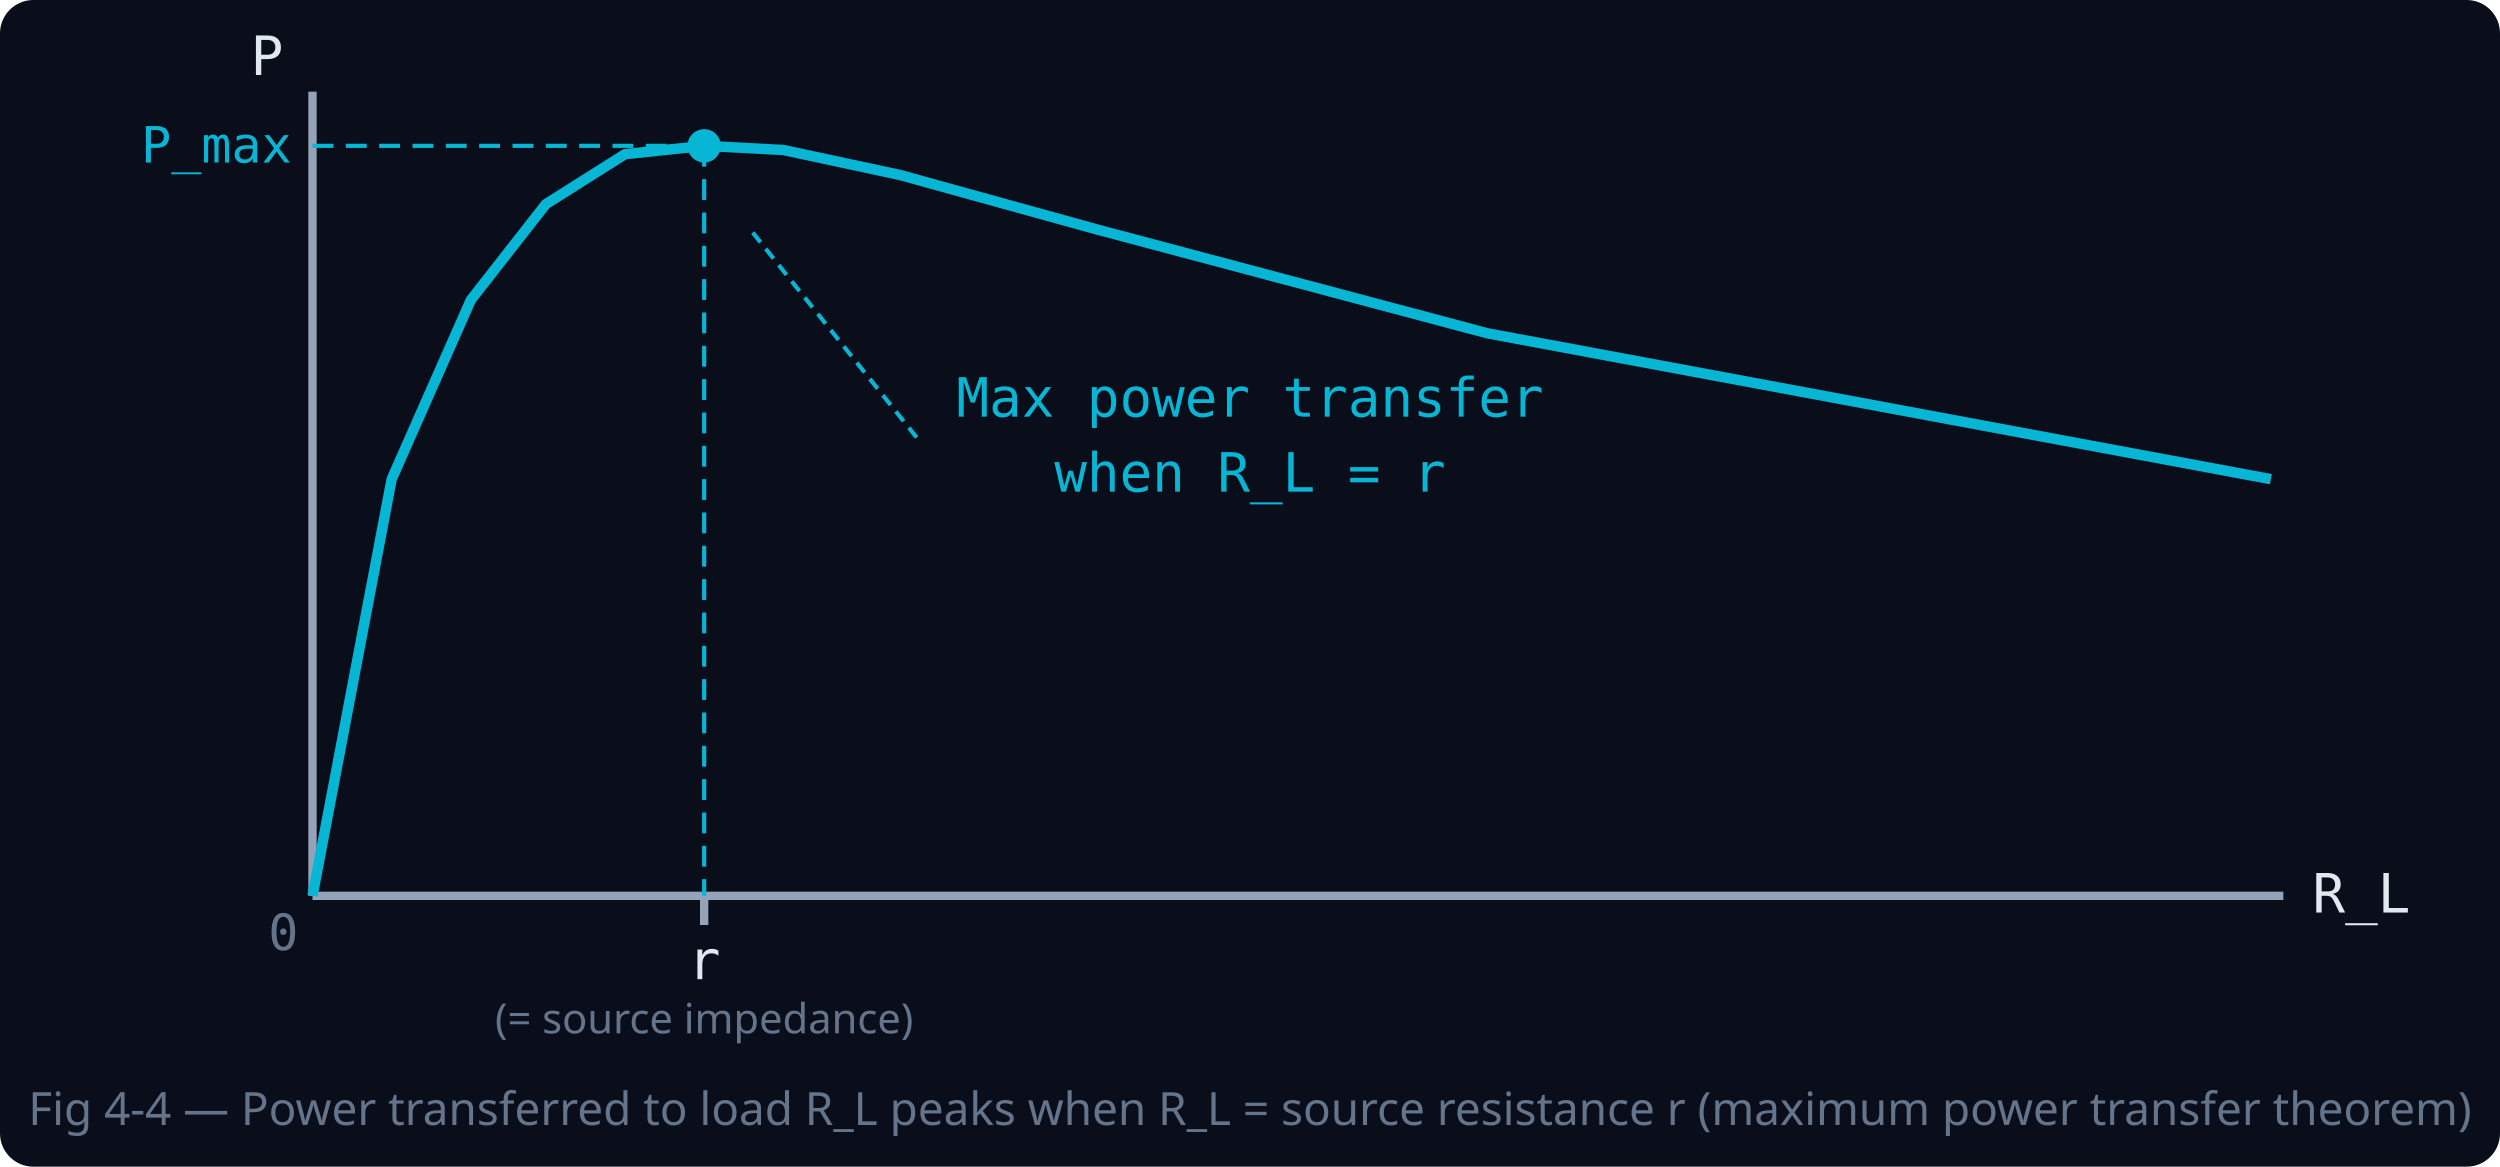
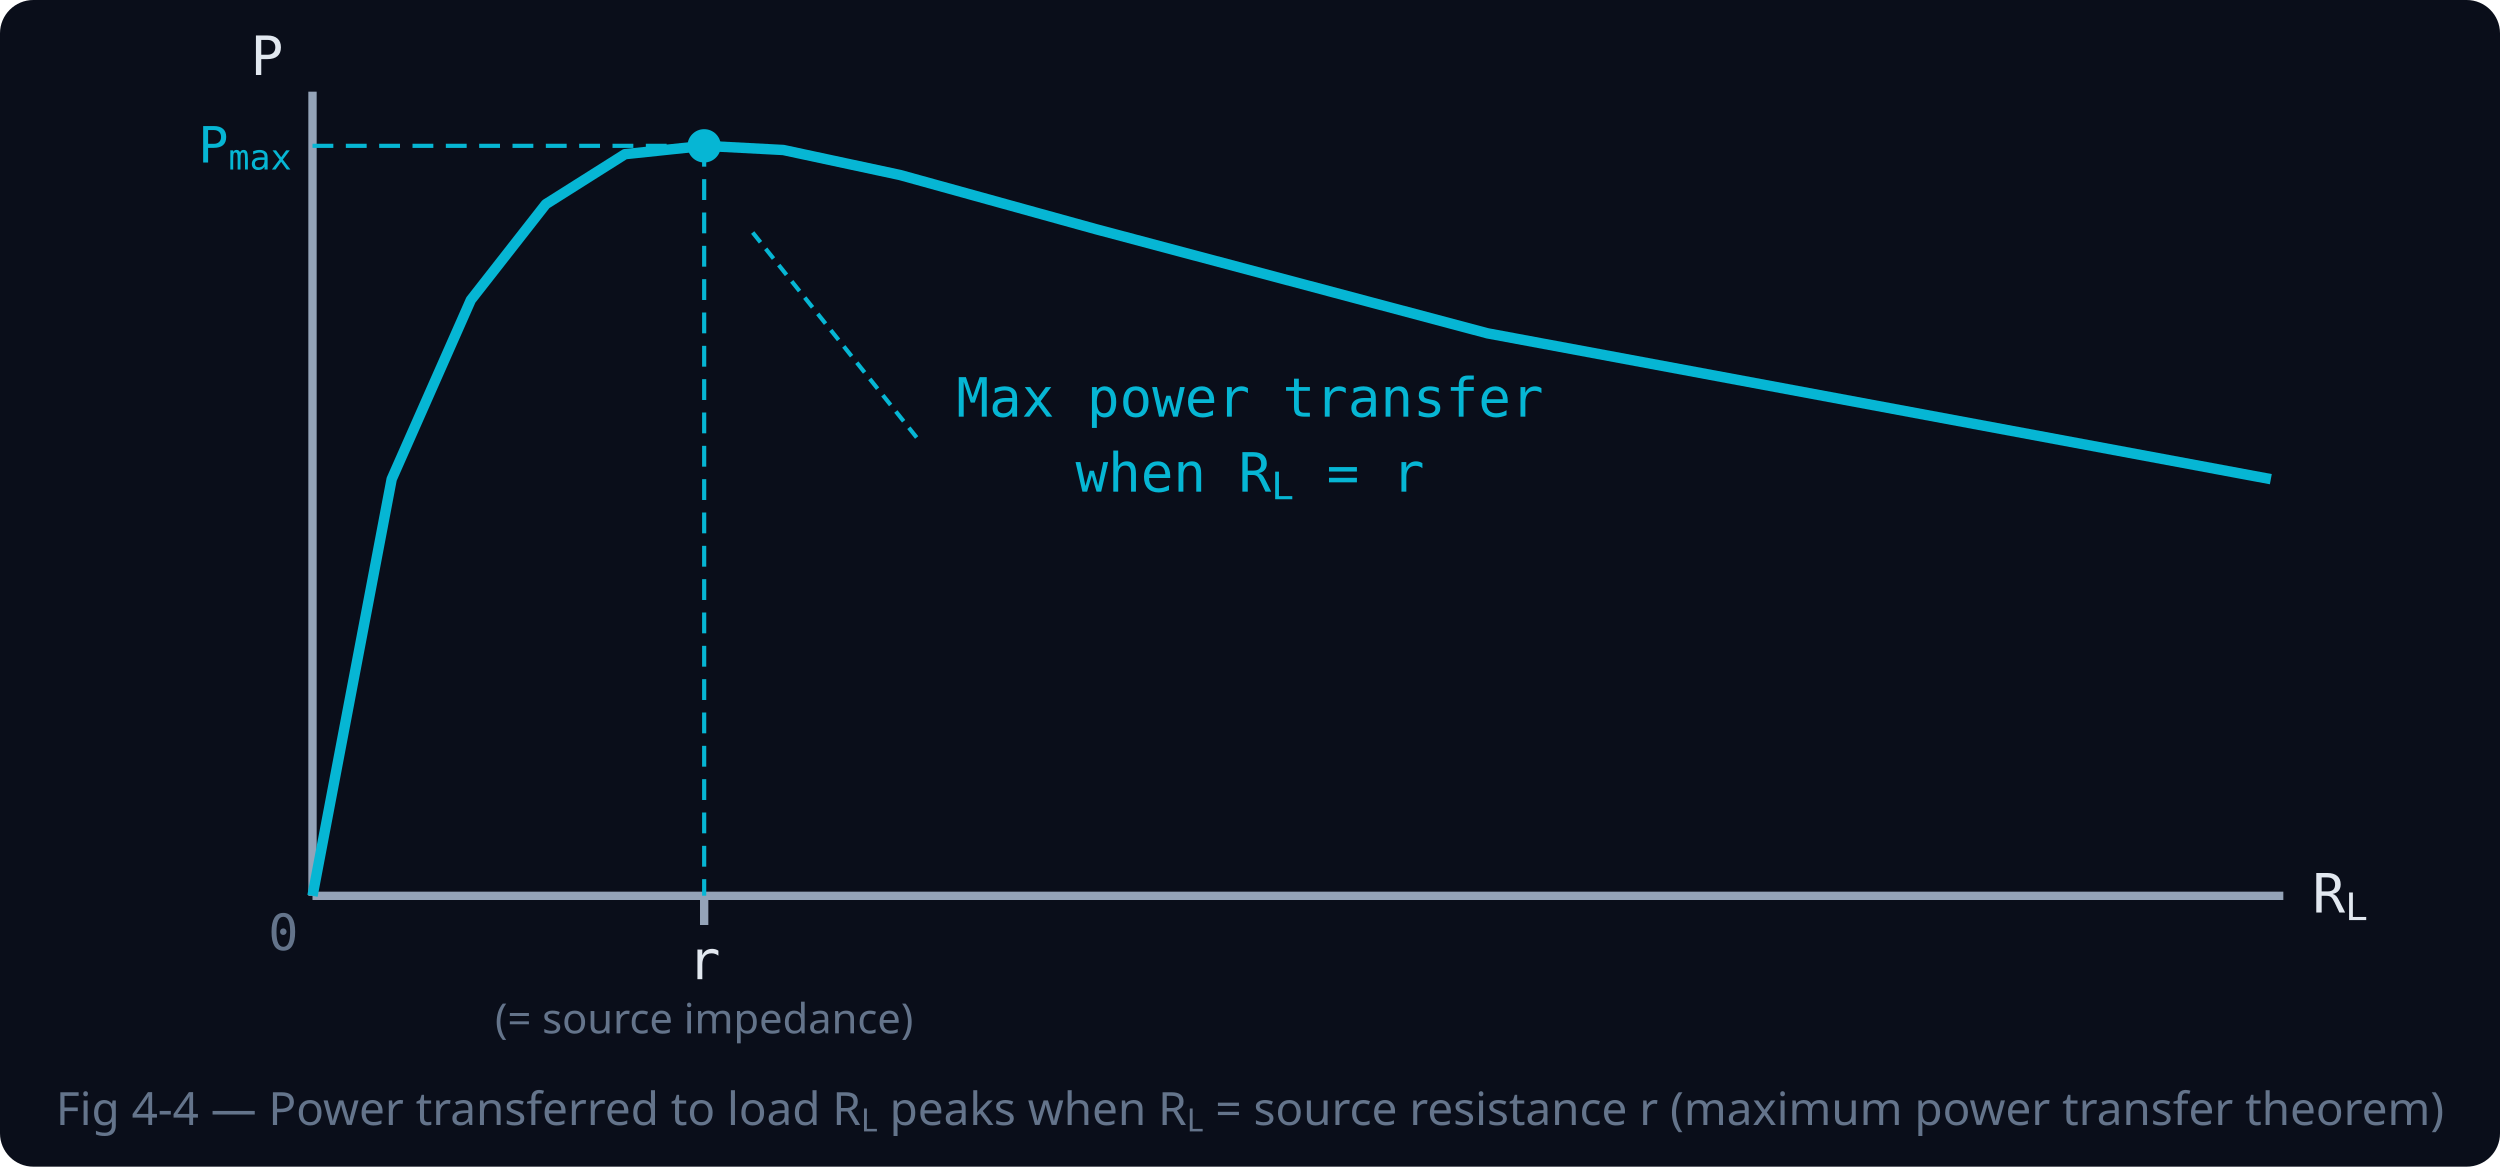
<svg xmlns="http://www.w3.org/2000/svg" viewBox="0 0 600 280" width="600" height="280">
  <rect width="600" height="280" fill="#0a0e1a" rx="8" />
  <line x1="75" y1="215" x2="548" y2="215" stroke="#94a3b8" stroke-width="2" />
  <line x1="75" y1="215" x2="75" y2="22" stroke="#94a3b8" stroke-width="2" />
-   <text x="555" y="219" font-family="IBM Plex Mono, monospace" font-size="13" fill="#e2e8f0">R_L</text>
+   <text x="555" y="219" font-family="IBM Plex Mono, monospace" font-size="13" fill="#e2e8f0">R<tspan baseline-shift="sub" font-size="70%">L</tspan>
+   </text>
  <text x="68" y="18" font-family="IBM Plex Mono, monospace" font-size="13" fill="#e2e8f0" text-anchor="end">P</text>

  
  
  
  
  
  
  
  
  
  
  
   (peak at R=r)
  
  
  
  
  

  <polyline points="75,215 94,115 113,72 131,49 150,37 169,35 188,36 216,42 263,55 357,80 545,115" fill="none" stroke="#06b6d4" stroke-width="2.5" stroke-linejoin="round" />
  <line x1="169" y1="35" x2="169" y2="215" stroke="#06b6d4" stroke-width="1" stroke-dasharray="5,3" />
  <circle cx="169" cy="35" r="4" fill="#06b6d4" />
  <line x1="75" y1="35" x2="169" y2="35" stroke="#06b6d4" stroke-width="1" stroke-dasharray="5,3" />
  <line x1="169" y1="215" x2="169" y2="222" stroke="#94a3b8" stroke-width="2" />
  <text x="169" y="235" font-family="IBM Plex Mono, monospace" font-size="13" fill="#e2e8f0" text-anchor="middle">r</text>
  <text x="169" y="248" font-family="IBM Plex Sans, sans-serif" font-size="10" fill="#64748b" text-anchor="middle">(= source impedance)</text>
-   <text x="70" y="39" font-family="IBM Plex Mono, monospace" font-size="12" fill="#06b6d4" text-anchor="end">P_max</text>
+   <text x="70" y="39" font-family="IBM Plex Mono, monospace" font-size="12" fill="#06b6d4" text-anchor="end">P<tspan baseline-shift="sub" font-size="70%">max</tspan>
+   </text>
  <text x="300" y="100" font-family="IBM Plex Mono, monospace" font-size="13" fill="#06b6d4" text-anchor="middle">Max power transfer</text>
-   <text x="300" y="118" font-family="IBM Plex Mono, monospace" font-size="13" fill="#06b6d4" text-anchor="middle">when R_L = r</text>
+   <text x="300" y="118" font-family="IBM Plex Mono, monospace" font-size="13" fill="#06b6d4" text-anchor="middle">when R<tspan baseline-shift="sub" font-size="70%">L</tspan> = r</text>
  <line x1="220" y1="105" x2="180" y2="55" stroke="#06b6d4" stroke-width="1" stroke-dasharray="3,2" />
  <text x="68" y="228" font-family="IBM Plex Mono, monospace" font-size="12" fill="#64748b" text-anchor="middle">0</text>
-   <text x="300" y="270" font-family="IBM Plex Sans, sans-serif" font-size="11" fill="#64748b" text-anchor="middle">Fig 4-4 — Power transferred to load R_L peaks when R_L = source resistance r (maximum power transfer theorem)</text>
+   <text x="300" y="270" font-family="IBM Plex Sans, sans-serif" font-size="11" fill="#64748b" text-anchor="middle">Fig 4-4 — Power transferred to load R<tspan baseline-shift="sub" font-size="70%">L</tspan> peaks when R<tspan baseline-shift="sub" font-size="70%">L</tspan> = source resistance r (maximum power transfer theorem)</text>
</svg>
